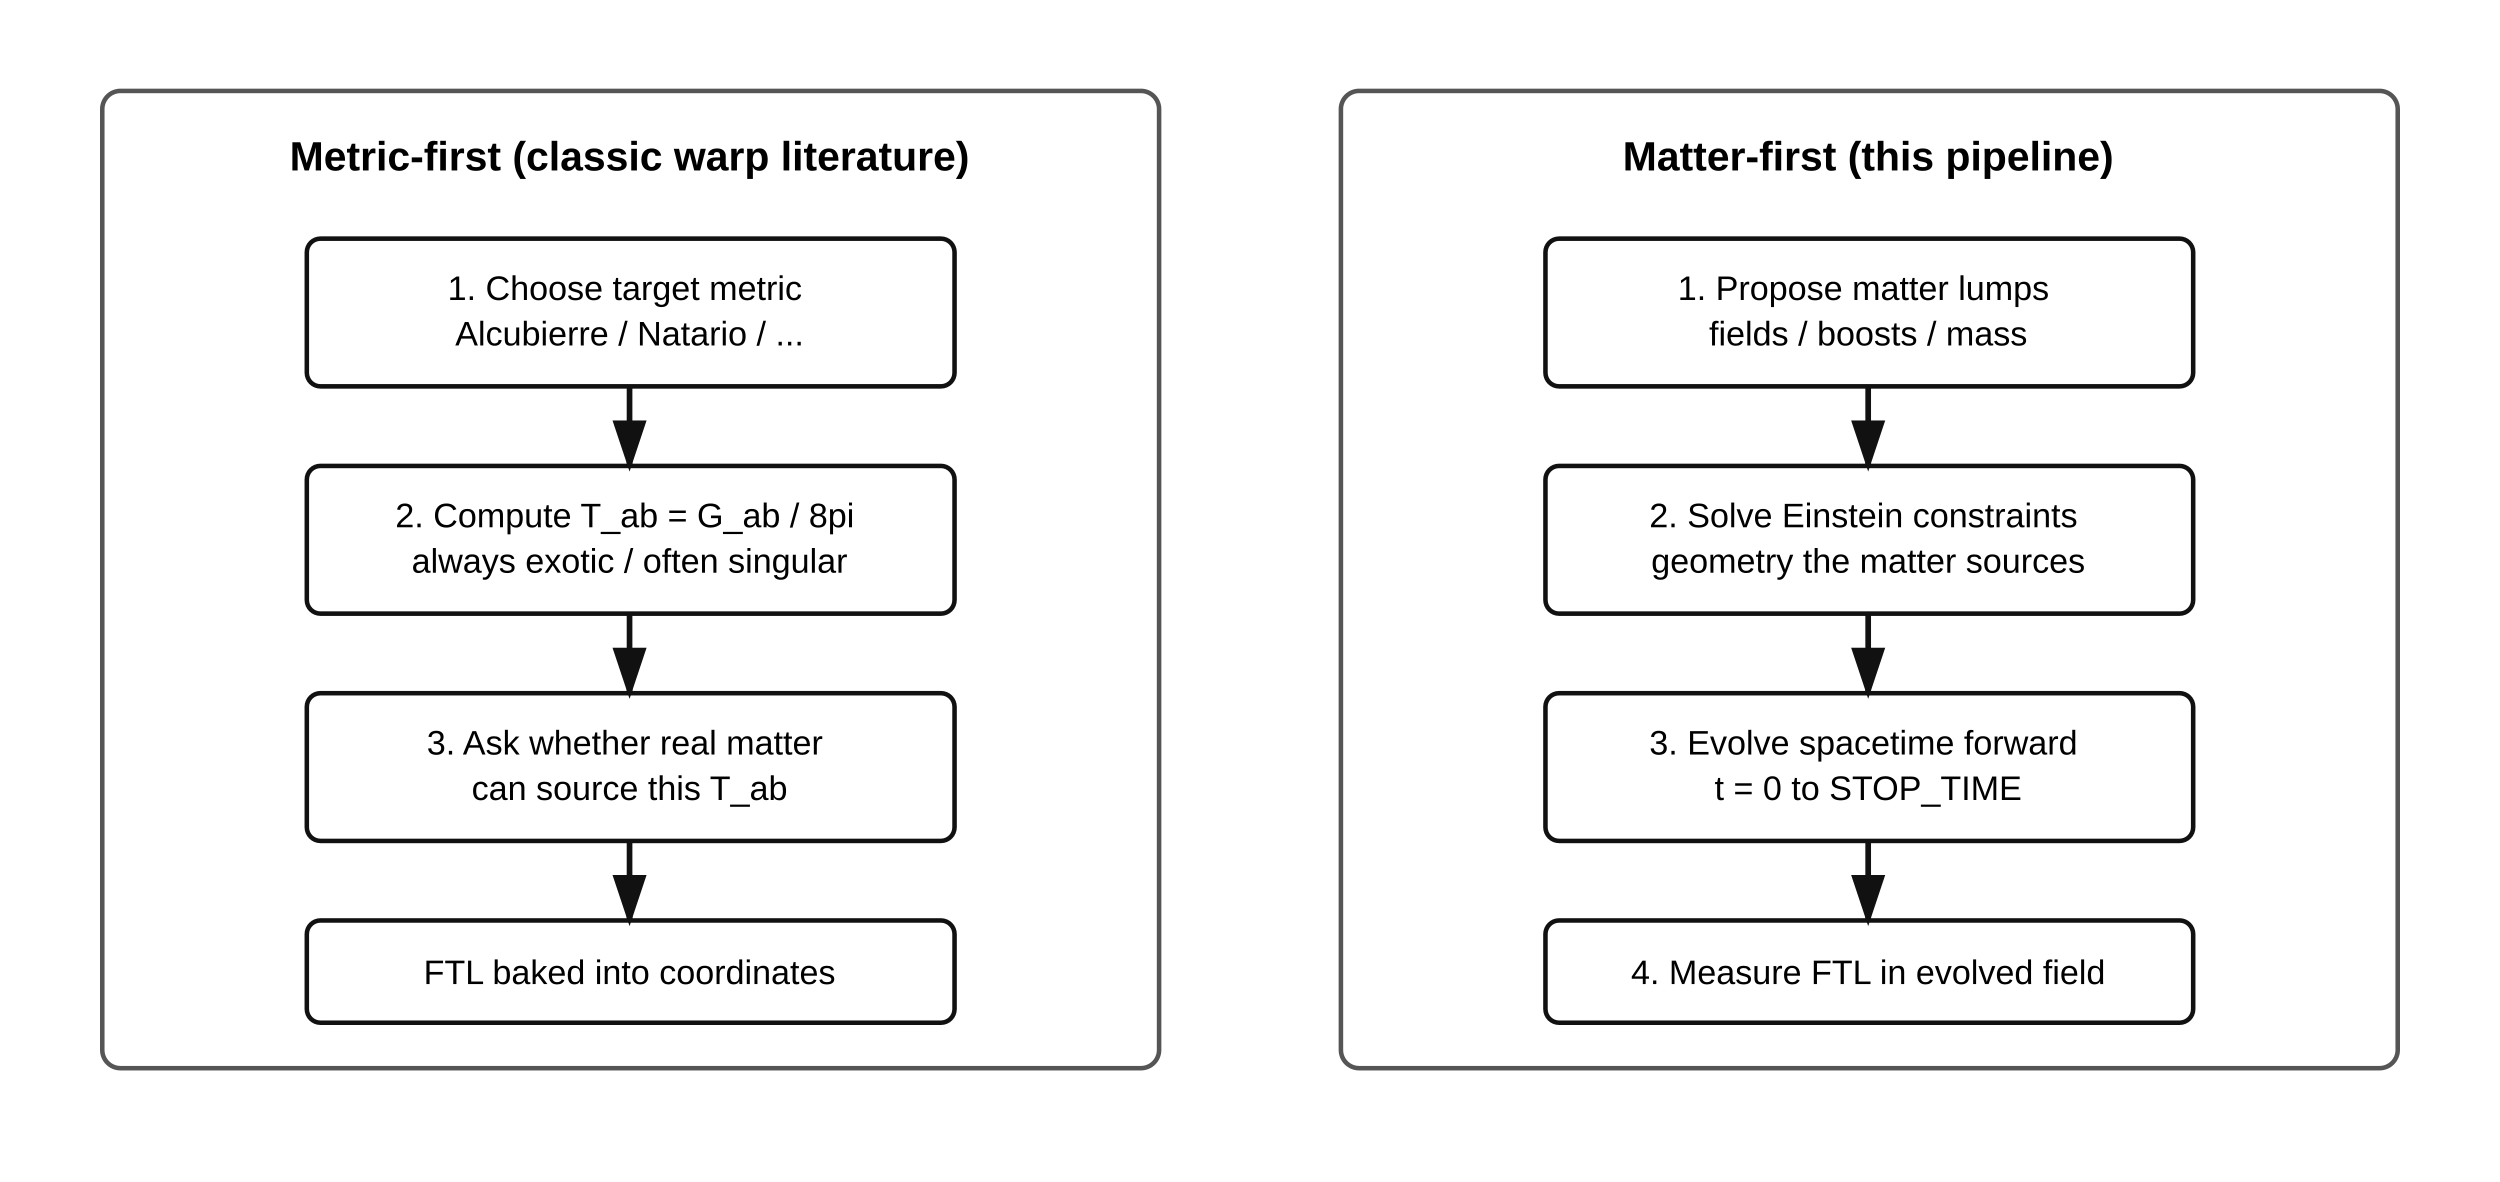
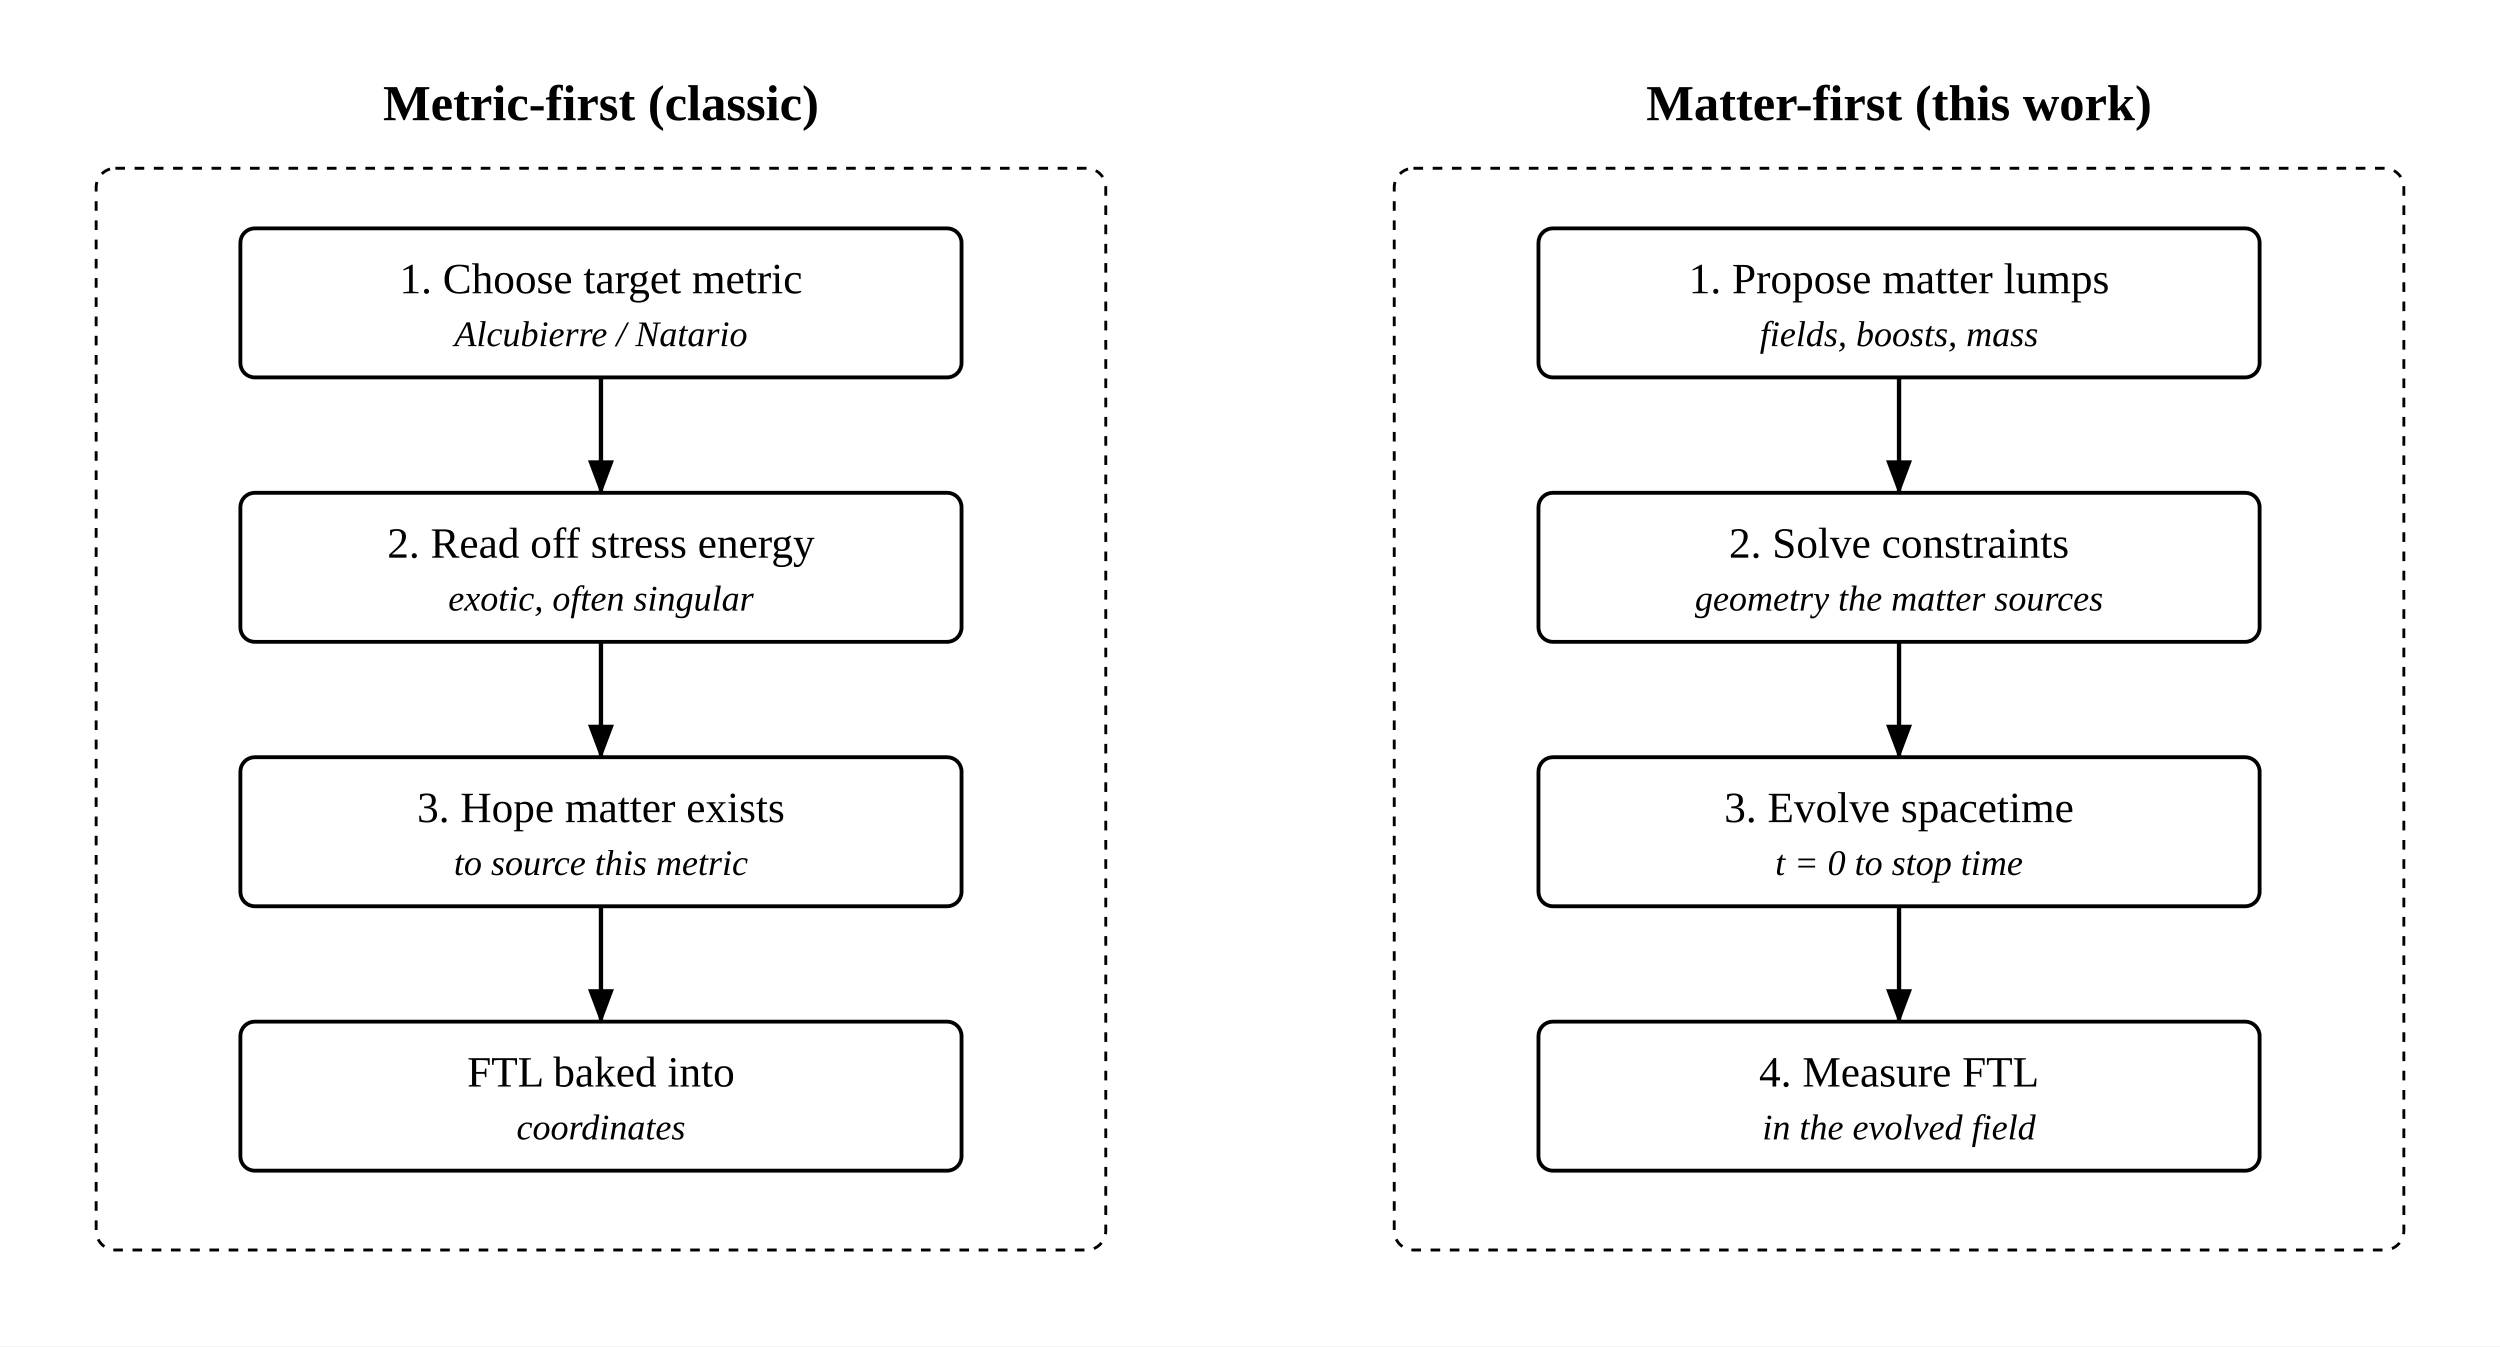
- <svg xmlns="http://www.w3.org/2000/svg" width="1100" height="520" viewBox="0 0 1100 520" role="img" aria-labelledby="title desc">
+ <svg xmlns="http://www.w3.org/2000/svg" width="1040" height="560" viewBox="0 0 1040 560" role="img" aria-labelledby="title desc">
  <defs>
-     <marker id="arrow" markerWidth="10" markerHeight="10" refX="8" refY="3" orient="auto" markerUnits="strokeWidth">
-       <path d="M0,0 L0,6 L9,3 z" fill="#111111" />
+     <marker id="arrow" markerWidth="9" markerHeight="9" refX="7.5" refY="3" orient="auto" markerUnits="strokeWidth">
+       <path d="M0,0 L0,6 L8,3 z" fill="#000000" />
    </marker>
  </defs>
-   <rect x="0" y="0" width="1100" height="520" fill="#ffffff" />
+   <rect x="0" y="0" width="1040" height="560" fill="#ffffff" />
  <style>
-     .panel { fill: #ffffff; stroke: #555555; stroke-width: 2; }
-     .box { fill: #ffffff; stroke: #111111; stroke-width: 2; }
-     .text { font-family: Arial, Helvetica, sans-serif; font-size: 17px; fill: #000000; text-anchor: middle; }
-     .small { font-size: 15px; }
-     .title { font-size: 18px; font-weight: 700; }
-     .arrow { fill: none; stroke: #111111; stroke-width: 2.5; marker-end: url(#arrow); }
+     text { font-family: "Times New Roman", Times, Georgia, serif; fill: #000000; }
+     .box { fill: #ffffff; stroke: #000000; stroke-width: 1.6; }
+     .step { font-size: 18px; text-anchor: middle; }
+     .sub { font-size: 15px; font-style: italic; text-anchor: middle; }
+     .edge { fill: none; stroke: #000000; stroke-width: 1.8; marker-end: url(#arrow); }
+     .head { font-size: 21px; font-weight: 700; text-anchor: middle; }
+     .panel { fill: none; stroke: #000000; stroke-width: 1.2; stroke-dasharray: 4 4; }
  </style>
-   <rect class="panel" x="45" y="40" width="465" height="430" rx="8" />
-   <text class="text title" x="277" y="75">Metric-first (classic warp literature)</text>
-   <rect class="box" x="135" y="105" width="285" height="65" rx="6" />
-   <text class="text small" x="277" y="132">
-     <tspan x="277" dy="0">1. Choose target metric</tspan>
-     <tspan x="277" dy="20">Alcubierre / Natario / ...</tspan>
-   </text>
-   <rect class="box" x="135" y="205" width="285" height="65" rx="6" />
-   <text class="text small" x="277" y="232">
-     <tspan x="277" dy="0">2. Compute T_ab = G_ab / 8pi</tspan>
-     <tspan x="277" dy="20">always exotic / often singular</tspan>
-   </text>
-   <rect class="box" x="135" y="305" width="285" height="65" rx="6" />
-   <text class="text small" x="277" y="332">
-     <tspan x="277" dy="0">3. Ask whether real matter</tspan>
-     <tspan x="277" dy="20">can source this T_ab</tspan>
-   </text>
-   <rect class="box" x="135" y="405" width="285" height="45" rx="6" />
-   <text class="text small" x="277" y="433">FTL baked into coordinates</text>
-   <path class="arrow" d="M277 170 L277 205" />
-   <path class="arrow" d="M277 270 L277 305" />
-   <path class="arrow" d="M277 370 L277 405" />
-   <rect class="panel" x="590" y="40" width="465" height="430" rx="8" />
-   <text class="text title" x="822" y="75">Matter-first (this pipeline)</text>
-   <rect class="box" x="680" y="105" width="285" height="65" rx="6" />
-   <text class="text small" x="822" y="132">
-     <tspan x="822" dy="0">1. Propose matter lumps</tspan>
-     <tspan x="822" dy="20">fields / boosts / mass</tspan>
-   </text>
-   <rect class="box" x="680" y="205" width="285" height="65" rx="6" />
-   <text class="text small" x="822" y="232">
-     <tspan x="822" dy="0">2. Solve Einstein constraints</tspan>
-     <tspan x="822" dy="20">geometry the matter sources</tspan>
-   </text>
-   <rect class="box" x="680" y="305" width="285" height="65" rx="6" />
-   <text class="text small" x="822" y="332">
-     <tspan x="822" dy="0">3. Evolve spacetime forward</tspan>
-     <tspan x="822" dy="20">t = 0 to STOP_TIME</tspan>
-   </text>
-   <rect class="box" x="680" y="405" width="285" height="45" rx="6" />
-   <text class="text small" x="822" y="433">4. Measure FTL in evolved field</text>
-   <path class="arrow" d="M822 170 L822 205" />
-   <path class="arrow" d="M822 270 L822 305" />
-   <path class="arrow" d="M822 370 L822 405" />
+   <rect class="panel" x="40" y="70" width="420" height="450" rx="8" />
+   <text class="head" x="250" y="50">Metric-first (classic)</text>
+   <rect class="box" x="100" y="95" width="300" height="62" rx="6" />
+   <text class="step" x="250" y="122">1. Choose target metric</text>
+   <text class="sub" x="250" y="144">Alcubierre / Natario</text>
+   <rect class="box" x="100" y="205" width="300" height="62" rx="6" />
+   <text class="step" x="250" y="232">2. Read off stress energy</text>
+   <text class="sub" x="250" y="254">exotic, often singular</text>
+   <rect class="box" x="100" y="315" width="300" height="62" rx="6" />
+   <text class="step" x="250" y="342">3. Hope matter exists</text>
+   <text class="sub" x="250" y="364">to source this metric</text>
+   <rect class="box" x="100" y="425" width="300" height="62" rx="6" />
+   <text class="step" x="250" y="452">FTL baked into</text>
+   <text class="sub" x="250" y="474">coordinates</text>
+   <path class="edge" d="M250 157 L250 205" />
+   <path class="edge" d="M250 267 L250 315" />
+   <path class="edge" d="M250 377 L250 425" />
+   <rect class="panel" x="580" y="70" width="420" height="450" rx="8" />
+   <text class="head" x="790" y="50">Matter-first (this work)</text>
+   <rect class="box" x="640" y="95" width="300" height="62" rx="6" />
+   <text class="step" x="790" y="122">1. Propose matter lumps</text>
+   <text class="sub" x="790" y="144">fields, boosts, mass</text>
+   <rect class="box" x="640" y="205" width="300" height="62" rx="6" />
+   <text class="step" x="790" y="232">2. Solve constraints</text>
+   <text class="sub" x="790" y="254">geometry the matter sources</text>
+   <rect class="box" x="640" y="315" width="300" height="62" rx="6" />
+   <text class="step" x="790" y="342">3. Evolve spacetime</text>
+   <text class="sub" x="790" y="364">t = 0 to stop time</text>
+   <rect class="box" x="640" y="425" width="300" height="62" rx="6" />
+   <text class="step" x="790" y="452">4. Measure FTL</text>
+   <text class="sub" x="790" y="474">in the evolved field</text>
+   <path class="edge" d="M790 157 L790 205" />
+   <path class="edge" d="M790 267 L790 315" />
+   <path class="edge" d="M790 377 L790 425" />
</svg>
